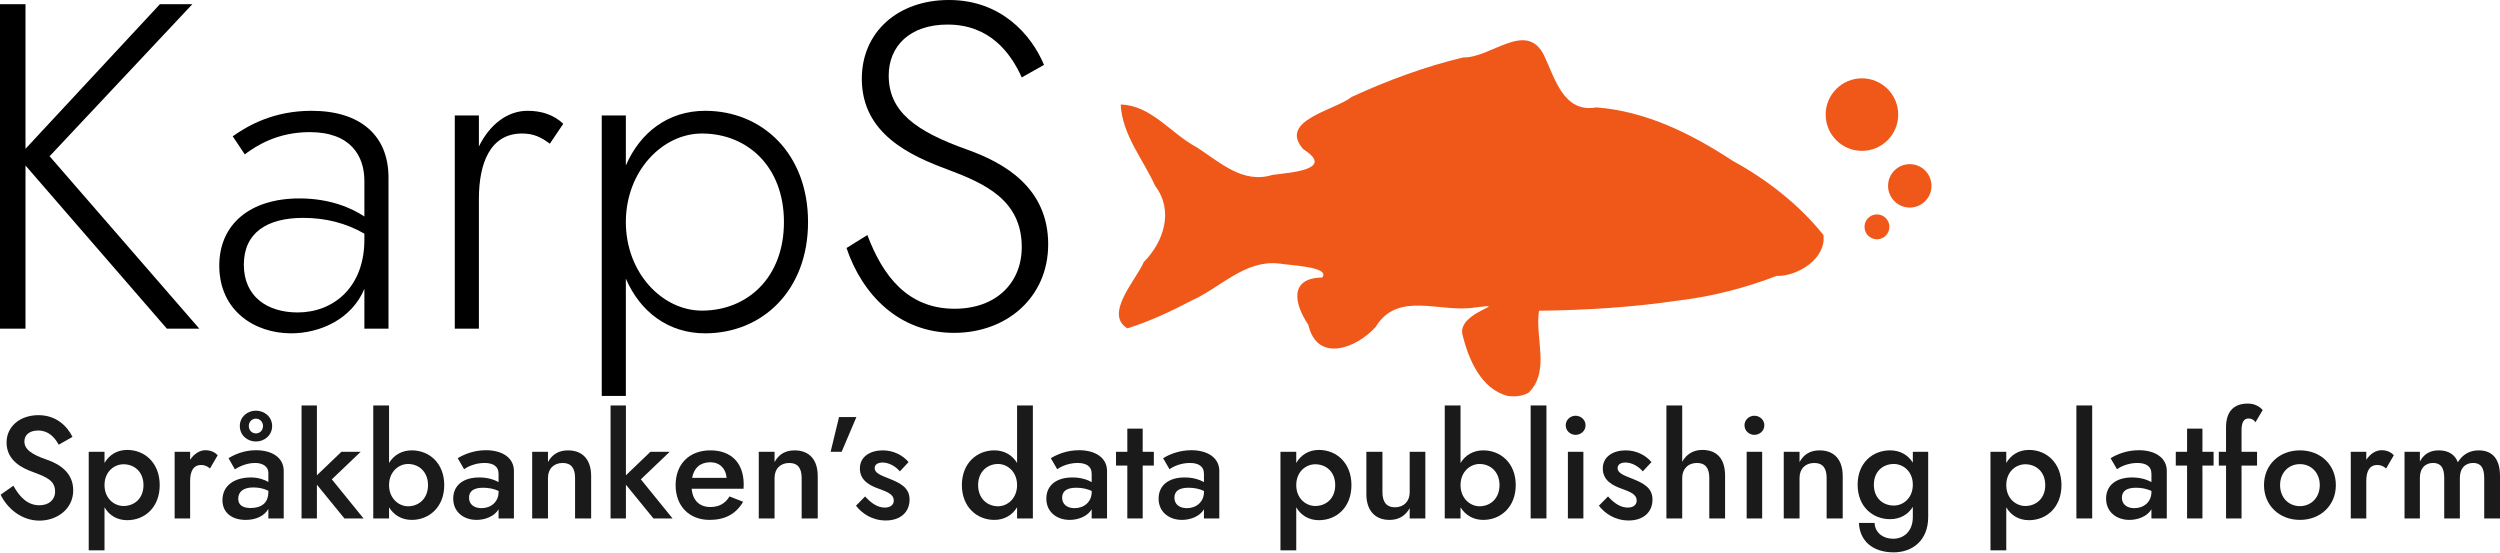
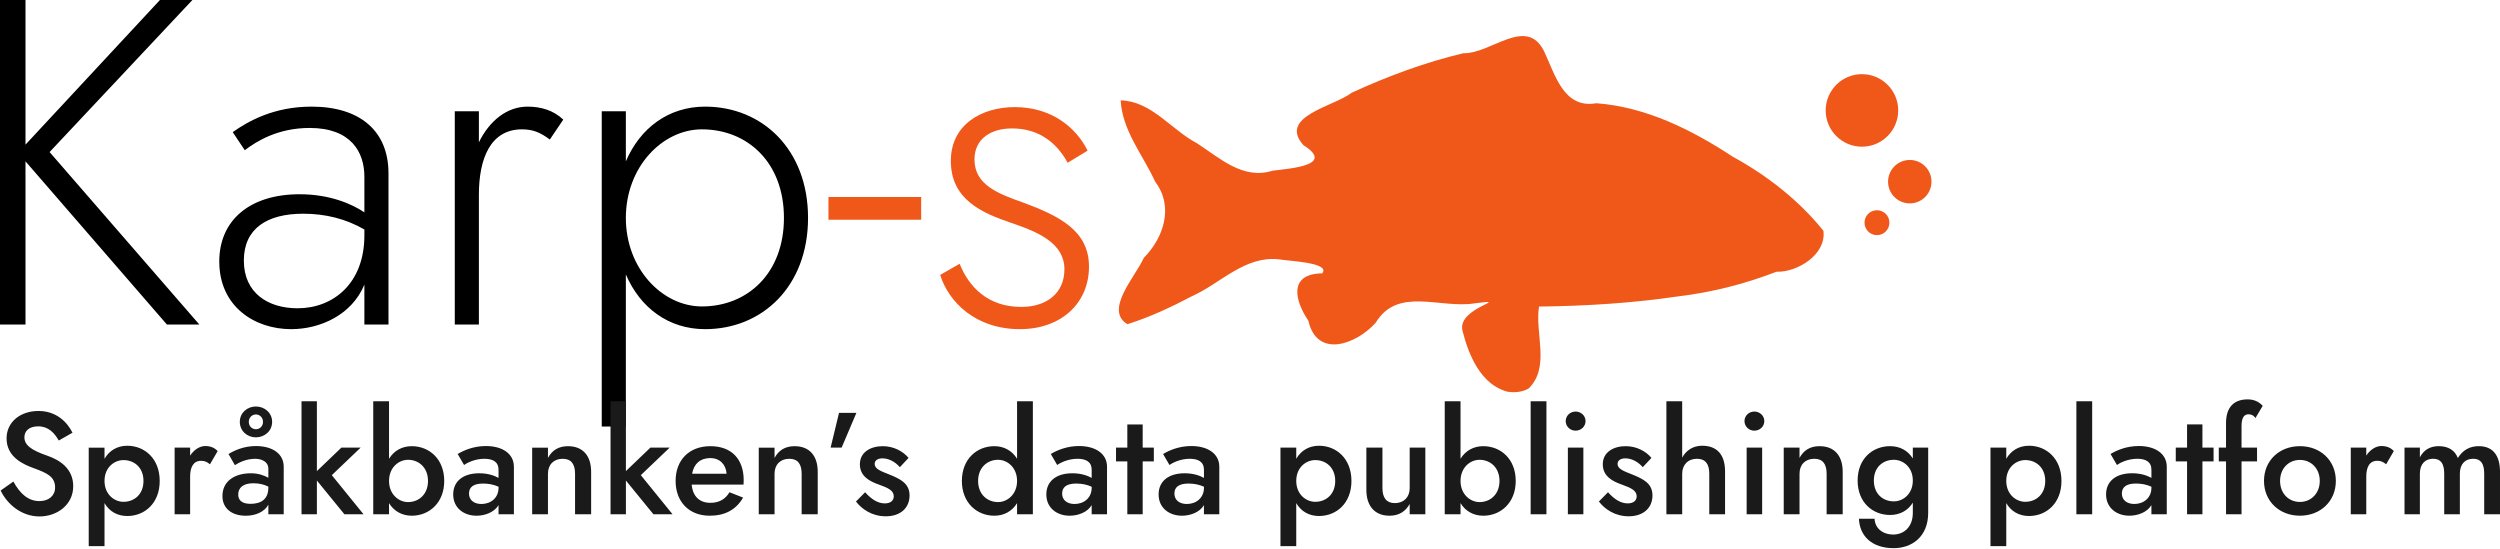
- <svg xmlns="http://www.w3.org/2000/svg" width="76.096mm" height="16.813mm" viewBox="0 0 76.096 16.813" version="1.1" id="svg780">
-   <defs id="defs777">
-     <rect x="165.332" y="165.662" width="170.878" height="72.536" id="rect827-2-12" />
-     <rect x="482.192" y="295.302" width="300.784" height="66.402" id="rect10965-9" />
-   </defs>
-   <g id="layer1" transform="translate(-1.15711,-50.77915)">
-     <g aria-label="KarpS" transform="matrix(0.2645833,0,0,0.2645833,-43.7441,4.739557)" id="text825-0-3" style="font-weight:300;font-size:49.333px;font-family:'Open Sans';-inkscape-font-specification:'Open Sans, Light';white-space:pre;shape-inside:url(#rect827-2-12);display:inline">
-       <path d="m 169.705,174.488 v 37.333 h 2.933 v -18.773 l 16.267,18.773 h 3.733 l -17.227,-19.84 16.427,-17.493 h -3.733 l -15.467,16.64 v -16.64 z" style="font-size:53.333px;font-family:'Jost*';-inkscape-font-specification:'Jost*, Light'" id="path2985" />
-       <path d="m 197.865,191.768 c 1.333,-1.013 3.787,-2.56 7.467,-2.56 4.747,0 6.293,2.773 6.293,5.6 v 4.107 c -1.44,-0.96 -3.947,-2.08 -7.467,-2.08 -5.707,0 -9.227,2.987 -9.227,7.733 0,5.173 4.053,7.787 8.267,7.787 3.36,0 6.987,-1.653 8.427,-5.12 v 4.587 h 2.773 V 194.435 c 0,-4.907 -3.307,-7.68 -8.853,-7.68 -4.32,0 -7.253,1.653 -9.067,2.933 z m -0.107,12.693 c 0,-3.68 2.667,-5.387 6.827,-5.387 2.56,0 4.907,0.587 7.04,1.813 v 0.693 c 0,5.493 -3.573,8.373 -7.68,8.373 -3.413,0 -6.187,-1.76 -6.187,-5.493 z" style="font-size:53.333px;font-family:'Jost*';-inkscape-font-specification:'Jost*, Light'" id="path2987" />
-       <path d="m 224.799,187.288 h -2.773 v 24.533 h 2.773 v -14.933 c 0,-4.16 1.333,-7.52 4.96,-7.52 1.28,0 2.133,0.373 3.2,1.173 l 1.547,-2.293 c -1.12,-1.067 -2.56,-1.493 -4.107,-1.493 -2.347,0 -4.373,1.6 -5.6,4.107 z" style="font-size:53.333px;font-family:'Jost*';-inkscape-font-specification:'Jost*, Light'" id="path2989" />
-       <path d="m 241.705,219.555 v -13.493 c 1.653,3.84 4.907,6.293 9.12,6.293 6.56,0 11.84,-4.907 11.84,-12.8 0,-7.893 -5.28,-12.8 -11.84,-12.8 -4.213,0 -7.467,2.453 -9.12,6.293 v -5.76 h -2.773 v 32.267 z m 18.187,-20 c 0,6.4 -4.213,10.187 -9.44,10.187 -4.533,0 -8.747,-4.32 -8.747,-10.187 0,-5.867 4.213,-10.187 8.747,-10.187 5.227,0 9.44,3.787 9.44,10.187 z" style="font-size:53.333px;font-family:'Jost*';-inkscape-font-specification:'Jost*, Light'" id="path2991" />
-       <path d="m 269.492,201.048 -2.4,1.493 c 1.76,5.227 5.92,9.76 12.373,9.76 6.08,0 10.827,-4.107 10.827,-10.187 0,-6.56 -5.12,-9.387 -9.28,-10.88 -6.027,-2.133 -9.067,-4.427 -9.067,-8.533 0,-3.36 2.4,-5.867 6.773,-5.867 4.853,0 7.253,3.253 8.533,6.08 l 2.56,-1.44 c -1.493,-3.573 -5.013,-7.467 -10.933,-7.467 -5.867,0 -10.027,3.68 -10.027,9.067 0,6.347 5.6,8.853 9.92,10.453 4.267,1.6 8.48,3.52 8.48,8.907 0,4.107 -2.933,7.093 -7.733,7.093 -5.387,0 -8.267,-3.787 -10.027,-8.48 z" style="font-size:53.333px;font-family:'Jost*';-inkscape-font-specification:'Jost*, Light'" id="path2993" />
+ <svg xmlns="http://www.w3.org/2000/svg" width="76.096mm" height="16.686mm" viewBox="0 0 76.096 16.686" version="1.1" id="svg780">
+   <defs id="defs777" />
+   <g id="layer1" transform="translate(-1.15711,-50.90616)">
+     <g id="text825-0-3" style="font-weight:300;font-size:49.333px;font-family:'Open Sans';-inkscape-font-specification:'Open Sans, Light';white-space:pre;fill:#f0581a" transform="matrix(0.2645833,0,0,0.2645833,-43.7441,4.739557)" aria-label="Karp-s">
+       <path style="-inkscape-font-specification:'Jost*, Light';fill:#000000" d="m 169.705,174.488 v 37.333 h 2.933 v -18.773 l 16.267,18.773 h 3.733 l -17.227,-19.84 16.427,-17.493 h -3.733 l -15.467,16.64 v -16.64 z m 28.16,17.28 c 1.333,-1.013 3.787,-2.56 7.467,-2.56 4.747,0 6.293,2.773 6.293,5.6 v 4.107 c -1.44,-0.96 -3.947,-2.08 -7.467,-2.08 -5.707,0 -9.227,2.987 -9.227,7.733 0,5.173 4.053,7.787 8.267,7.787 3.36,0 6.987,-1.653 8.427,-5.12 v 4.587 h 2.773 V 194.435 c 0,-4.907 -3.307,-7.68 -8.853,-7.68 -4.32,0 -7.253,1.653 -9.067,2.933 z m -0.107,12.693 c 0,-3.68 2.667,-5.387 6.827,-5.387 2.56,0 4.907,0.587 7.04,1.813 v 0.693 c 0,5.493 -3.573,8.373 -7.68,8.373 -3.413,0 -6.187,-1.76 -6.187,-5.493 z m 27.04,-17.173 h -2.773 v 24.533 h 2.773 v -14.933 c 0,-4.16 1.333,-7.52 4.96,-7.52 1.28,0 2.133,0.373 3.2,1.173 l 1.547,-2.293 c -1.12,-1.067 -2.56,-1.493 -4.107,-1.493 -2.347,0 -4.373,1.6 -5.6,4.107 z m 16.907,36.267 v -17.493 c 1.653,3.84 4.907,6.293 9.12,6.293 6.56,0 11.84,-4.907 11.84,-12.8 0,-7.893 -5.28,-12.8 -11.84,-12.8 -4.213,0 -7.467,2.453 -9.12,6.293 v -5.76 h -2.773 v 36.267 z m 18.187,-24 c 0,6.4 -4.213,10.187 -9.44,10.187 -4.533,0 -8.747,-4.32 -8.747,-10.187 0,-5.867 4.213,-10.187 8.747,-10.187 5.227,0 9.44,3.787 9.44,10.187 z" id="path4" />
+       <path style="-inkscape-font-specification:'Jost*, Light'" d="m 265.012,199.768 h 10.667 v -2.613 h -10.667 z m 15.093,5.067 -2.24,1.28 c 0.96,3.093 4.053,6.24 9.173,6.24 4.693,0 7.947,-2.933 7.947,-7.2 0,-4.16 -3.467,-5.813 -7.413,-7.307 -3.04,-1.067 -5.76,-2.08 -5.76,-5.013 0,-2.4 1.92,-3.573 4.32,-3.573 3.253,0 5.227,1.813 6.4,3.947 l 2.293,-1.387 c -1.333,-2.72 -4.213,-5.013 -8.373,-5.013 -3.84,0 -7.36,2.027 -7.36,6.187 0,4.427 3.52,5.973 6.987,7.147 3.147,1.067 6.08,2.347 6.08,5.333 0,2.72 -2.027,4.32 -4.96,4.32 -3.84,0 -6.027,-2.293 -7.093,-4.96 z" id="path5" />
    </g>
-     <g aria-label="Språkbanken’s data publishing platform" transform="matrix(0.2645833,0,0,0.2645833,-126.5619,-23.4485)" id="text10963-1" style="font-weight:300;font-size:49.333px;font-family:'Open Sans';-inkscape-font-specification:'Open Sans, Light';white-space:pre;shape-inside:url(#rect10965-9);display:inline;fill:#f0581a">
-       <path d="m 484.258,336.423 -1.467,1.033 c 0.767,1.6 2.417,2.983 4.467,2.983 1.983,0 3.883,-1.3 3.883,-3.483 0,-2.033 -1.567,-3.017 -2.967,-3.5 -1.883,-0.65 -2.65,-1.233 -2.65,-2.133 0,-0.667 0.5,-1.25 1.583,-1.25 1.183,0 1.883,0.767 2.367,1.633 l 1.583,-0.9 c -0.6,-1.217 -1.85,-2.5 -3.917,-2.5 -2.1,0 -3.667,1.283 -3.667,3.15 0,2.167 1.95,3 3.1,3.417 1.483,0.55 2.483,0.95 2.483,2.233 0,0.933 -0.717,1.567 -1.8,1.567 -1.317,0 -2.25,-0.883 -3,-2.25 z" style="font-weight:500;font-size:16.667px;font-family:'Jost*';-inkscape-font-specification:'Jost*, Medium';fill:#1a1a1a" id="path2996" />
-       <path d="m 494.741,343.856 v -4.95 c 0.55,0.95 1.467,1.483 2.617,1.483 2,0 3.733,-1.467 3.733,-4.033 0,-2.567 -1.733,-4.05 -3.733,-4.05 -1.15,0 -2.067,0.55 -2.617,1.5 v -1.283 h -1.817 v 11.333 z m 4.483,-7.5 c 0,1.533 -1.05,2.4 -2.3,2.4 -1.05,0 -2.183,-0.85 -2.183,-2.4 0,-1.567 1.133,-2.4 2.183,-2.4 1.25,0 2.3,0.867 2.3,2.4 z" style="font-weight:500;font-size:16.667px;font-family:'Jost*';-inkscape-font-specification:'Jost*, Medium';fill:#1a1a1a" id="path2998" />
-       <path d="m 506.875,334.44 0.883,-1.517 c -0.35,-0.4 -0.867,-0.583 -1.417,-0.583 -0.65,0 -1.3,0.417 -1.75,1.1 v -0.917 h -1.783 v 7.667 h 1.783 v -4.317 c 0,-1.1 0.367,-1.833 1.267,-1.833 0.433,0 0.683,0.133 1.017,0.4 z" style="font-weight:500;font-size:16.667px;font-family:'Jost*';-inkscape-font-specification:'Jost*, Medium';fill:#1a1a1a" id="path3000" />
-       <path d="m 510.308,329.556 c 0,1.067 0.867,1.783 1.85,1.783 0.983,0 1.867,-0.717 1.867,-1.783 0,-1.05 -0.883,-1.767 -1.867,-1.767 -0.983,0 -1.85,0.717 -1.85,1.767 z m 1.033,0 c 0,-0.517 0.4,-0.85 0.817,-0.85 0.417,0 0.817,0.333 0.817,0.85 0,0.533 -0.4,0.85 -0.817,0.85 -0.417,0 -0.817,-0.317 -0.817,-0.85 z m -1.6,4.983 c 0.367,-0.233 1.233,-0.733 2.333,-0.733 0.833,0 1.517,0.4 1.517,1.117 v 1.067 c -0.467,-0.267 -1.15,-0.517 -2,-0.517 -1.9,0 -3.283,0.917 -3.283,2.617 0,1.417 1.067,2.267 2.683,2.267 1.15,0 2.15,-0.45 2.6,-1.267 v 1.1 h 1.767 v -5.467 c 0,-1.517 -1.317,-2.383 -3.2,-2.383 -1.383,0 -2.467,0.5 -3.15,0.917 z m 0.383,3.383 c 0,-0.8 0.583,-1.3 1.733,-1.3 0.683,0 1.217,0.133 1.733,0.383 v 0.133 c 0,1.35 -0.883,1.85 -2.05,1.85 -0.9,0 -1.417,-0.35 -1.417,-1.067 z" style="font-weight:500;font-size:16.667px;font-family:'Jost*';-inkscape-font-specification:'Jost*, Medium';fill:#1a1a1a" id="path3002" />
-       <path d="m 521.992,332.523 -2.817,2.7 v -8.033 h -1.767 v 13 h 1.767 v -3.883 l 3.167,3.883 h 2.2 l -3.65,-4.5 3.317,-3.167 z" style="font-weight:500;font-size:16.667px;font-family:'Jost*';-inkscape-font-specification:'Jost*, Medium';fill:#1a1a1a" id="path3004" />
-       <path d="m 533.825,336.356 c 0,-2.533 -1.733,-4 -3.733,-4 -1.117,0 -2.05,0.517 -2.617,1.45 v -6.617 h -1.817 v 13 h 1.817 v -1.283 c 0.567,0.933 1.5,1.45 2.617,1.45 2,0 3.733,-1.483 3.733,-4 z m -1.867,0 c 0,1.533 -1.05,2.433 -2.3,2.433 -1.05,0 -2.183,-0.883 -2.183,-2.433 0,-1.567 1.133,-2.433 2.183,-2.433 1.25,0 2.3,0.9 2.3,2.433 z" style="font-weight:500;font-size:16.667px;font-family:'Jost*';-inkscape-font-specification:'Jost*, Medium';fill:#1a1a1a" id="path3006" />
-       <path d="m 536.108,334.523 c 0.333,-0.25 1.25,-0.717 2.333,-0.717 0.95,0 1.633,0.333 1.633,1.267 v 0.933 c -0.483,-0.267 -1.217,-0.533 -2.217,-0.533 -1.9,0 -3,0.95 -3,2.433 0,1.567 1.233,2.45 2.683,2.45 0.983,0 2.05,-0.4 2.533,-1.217 v 1.05 h 1.767 v -5.467 c 0,-1.517 -1.35,-2.383 -3.217,-2.383 -1.433,0 -2.55,0.5 -3.25,0.917 z m 0.567,3.283 c 0,-0.717 0.483,-1.15 1.617,-1.15 0.65,0 1.233,0.117 1.783,0.367 v 0.117 c 0,1.167 -0.9,1.867 -1.967,1.867 -0.833,0 -1.433,-0.433 -1.433,-1.2 z" style="font-weight:500;font-size:16.667px;font-family:'Jost*';-inkscape-font-specification:'Jost*, Medium';fill:#1a1a1a" id="path3008" />
-       <path d="m 548.875,335.523 v 4.667 h 1.85 v -4.883 c 0,-1.833 -0.933,-2.95 -2.667,-2.95 -1.05,0 -1.817,0.45 -2.3,1.35 v -1.183 h -1.817 v 7.667 h 1.817 v -4.667 c 0,-1.05 0.667,-1.717 1.7,-1.717 0.967,0 1.417,0.6 1.417,1.717 z" style="font-weight:500;font-size:16.667px;font-family:'Jost*';-inkscape-font-specification:'Jost*, Medium';fill:#1a1a1a" id="path3010" />
-       <path d="m 557.542,332.523 -2.817,2.7 v -8.033 h -1.767 v 13 h 1.767 v -3.883 l 3.167,3.883 h 2.2 l -3.65,-4.5 3.317,-3.167 z" style="font-weight:500;font-size:16.667px;font-family:'Jost*';-inkscape-font-specification:'Jost*, Medium';fill:#1a1a1a" id="path3012" />
-       <path d="m 564.358,340.356 c 1.767,0 3.033,-0.683 3.85,-2.083 l -1.567,-0.617 c -0.483,0.817 -1.217,1.217 -2.2,1.217 -1.25,0 -2.033,-0.75 -2.15,-2.1 h 5.967 c 0,-0.083 0.017,-0.3 0.017,-0.5 0,-2.45 -1.417,-3.917 -3.833,-3.917 -2.433,0 -4,1.583 -4,4 0,2.4 1.55,4 3.917,4 z m 0.067,-6.633 c 1.083,0 1.8,0.717 1.883,1.8 h -3.967 c 0.217,-1.167 0.933,-1.783 2.083,-1.8 z" style="font-weight:500;font-size:16.667px;font-family:'Jost*';-inkscape-font-specification:'Jost*, Medium';fill:#1a1a1a" id="path3014" />
-       <path d="m 574.942,335.523 v 4.667 h 1.85 v -4.883 c 0,-1.833 -0.933,-2.95 -2.667,-2.95 -1.05,0 -1.817,0.45 -2.3,1.35 v -1.183 h -1.817 v 7.667 h 1.817 v -4.667 c 0,-1.05 0.667,-1.717 1.7,-1.717 0.967,0 1.417,0.6 1.417,1.717 z" style="font-weight:500;font-size:16.667px;font-family:'Jost*';-inkscape-font-specification:'Jost*, Medium';fill:#1a1a1a" id="path3016" />
-       <path d="m 579.242,328.523 -0.967,4 h 1.267 l 1.7,-4 z" style="font-weight:500;font-size:16.667px;font-family:'Jost*';-inkscape-font-specification:'Jost*, Medium';fill:#1a1a1a" id="path3018" />
-       <path d="m 582.242,337.656 -1.05,1.067 c 0.667,0.867 1.833,1.7 3.433,1.7 1.667,0 2.733,-0.95 2.733,-2.4 0,-1.383 -1.067,-1.9 -2.35,-2.417 -0.933,-0.367 -1.667,-0.633 -1.667,-1.2 0,-0.433 0.383,-0.65 0.9,-0.65 0.75,0 1.5,0.433 2,1.017 l 1,-1.067 c -0.633,-0.767 -1.717,-1.35 -2.967,-1.35 -1.417,0 -2.633,0.7 -2.633,2.083 0,1.383 1.133,1.967 2.183,2.333 1.017,0.367 1.717,0.667 1.717,1.35 0,0.5 -0.383,0.817 -1.033,0.817 -0.783,0 -1.517,-0.45 -2.267,-1.283 z" style="font-weight:500;font-size:16.667px;font-family:'Jost*';-inkscape-font-specification:'Jost*, Medium';fill:#1a1a1a" id="path3020" />
-       <path d="m 593.375,336.356 c 0,2.517 1.733,4 3.733,4 1.117,0 2.05,-0.517 2.617,-1.45 v 1.283 h 1.817 v -13 h -1.817 v 6.617 c -0.567,-0.933 -1.5,-1.45 -2.617,-1.45 -2,0 -3.733,1.467 -3.733,4 z m 1.867,0 c 0,-1.533 1.05,-2.433 2.3,-2.433 1.05,0 2.183,0.867 2.183,2.433 0,1.55 -1.133,2.433 -2.183,2.433 -1.25,0 -2.3,-0.9 -2.3,-2.433 z" style="font-weight:500;font-size:16.667px;font-family:'Jost*';-inkscape-font-specification:'Jost*, Medium';fill:#1a1a1a" id="path3022" />
-       <path d="m 604.342,334.523 c 0.333,-0.25 1.25,-0.717 2.333,-0.717 0.95,0 1.633,0.333 1.633,1.267 v 0.933 c -0.483,-0.267 -1.217,-0.533 -2.217,-0.533 -1.9,0 -3,0.95 -3,2.433 0,1.567 1.233,2.45 2.683,2.45 0.983,0 2.05,-0.4 2.533,-1.217 v 1.05 h 1.767 v -5.467 c 0,-1.517 -1.35,-2.383 -3.217,-2.383 -1.433,0 -2.55,0.5 -3.25,0.917 z m 0.567,3.283 c 0,-0.717 0.483,-1.15 1.617,-1.15 0.65,0 1.233,0.117 1.783,0.367 v 0.117 c 0,1.167 -0.9,1.867 -1.967,1.867 -0.833,0 -1.433,-0.433 -1.433,-1.2 z" style="font-weight:500;font-size:16.667px;font-family:'Jost*';-inkscape-font-specification:'Jost*, Medium';fill:#1a1a1a" id="path3024" />
-       <path d="m 611.108,332.523 v 1.583 h 1.3 v 6.083 h 1.767 v -6.083 h 1.283 v -1.583 h -1.283 v -2.667 h -1.767 v 2.667 z" style="font-weight:500;font-size:16.667px;font-family:'Jost*';-inkscape-font-specification:'Jost*, Medium';fill:#1a1a1a" id="path3026" />
-       <path d="m 617.258,334.523 c 0.333,-0.25 1.25,-0.717 2.333,-0.717 0.95,0 1.633,0.333 1.633,1.267 v 0.933 c -0.483,-0.267 -1.217,-0.533 -2.217,-0.533 -1.9,0 -3,0.95 -3,2.433 0,1.567 1.233,2.45 2.683,2.45 0.983,0 2.05,-0.4 2.533,-1.217 v 1.05 h 1.767 v -5.467 c 0,-1.517 -1.35,-2.383 -3.217,-2.383 -1.433,0 -2.55,0.5 -3.25,0.917 z m 0.567,3.283 c 0,-0.717 0.483,-1.15 1.617,-1.15 0.65,0 1.233,0.117 1.783,0.367 v 0.117 c 0,1.167 -0.9,1.867 -1.967,1.867 -0.833,0 -1.433,-0.433 -1.433,-1.2 z" style="font-weight:500;font-size:16.667px;font-family:'Jost*';-inkscape-font-specification:'Jost*, Medium';fill:#1a1a1a" id="path3028" />
-       <path d="m 631.842,343.856 v -4.95 c 0.55,0.95 1.467,1.483 2.617,1.483 2,0 3.733,-1.467 3.733,-4.033 0,-2.567 -1.733,-4.05 -3.733,-4.05 -1.15,0 -2.067,0.55 -2.617,1.5 v -1.283 h -1.817 v 11.333 z m 4.483,-7.5 c 0,1.533 -1.05,2.4 -2.3,2.4 -1.05,0 -2.183,-0.85 -2.183,-2.4 0,-1.567 1.133,-2.4 2.183,-2.4 1.25,0 2.3,0.867 2.3,2.4 z" style="font-weight:500;font-size:16.667px;font-family:'Jost*';-inkscape-font-specification:'Jost*, Medium';fill:#1a1a1a" id="path3030" />
-       <path d="m 641.758,337.19 v -4.667 h -1.85 v 4.867 c 0,1.833 0.95,2.967 2.667,2.967 1.067,0 1.817,-0.467 2.317,-1.35 v 1.183 h 1.8 v -7.667 h -1.8 v 4.667 c 0,1.033 -0.683,1.717 -1.7,1.717 -0.967,0 -1.433,-0.617 -1.433,-1.717 z" style="font-weight:500;font-size:16.667px;font-family:'Jost*';-inkscape-font-specification:'Jost*, Medium';fill:#1a1a1a" id="path3032" />
-       <path d="m 657.092,336.356 c 0,-2.533 -1.733,-4 -3.733,-4 -1.117,0 -2.05,0.517 -2.617,1.45 v -6.617 h -1.817 v 13 h 1.817 v -1.283 c 0.567,0.933 1.5,1.45 2.617,1.45 2,0 3.733,-1.483 3.733,-4 z m -1.867,0 c 0,1.533 -1.05,2.433 -2.3,2.433 -1.05,0 -2.183,-0.883 -2.183,-2.433 0,-1.567 1.133,-2.433 2.183,-2.433 1.25,0 2.3,0.9 2.3,2.433 z" style="font-weight:500;font-size:16.667px;font-family:'Jost*';-inkscape-font-specification:'Jost*, Medium';fill:#1a1a1a" id="path3034" />
-       <path d="m 658.808,327.19 v 13 h 1.817 v -13 z" style="font-weight:500;font-size:16.667px;font-family:'Jost*';-inkscape-font-specification:'Jost*, Medium';fill:#1a1a1a" id="path3036" />
-       <path d="m 662.842,329.473 c 0,0.617 0.517,1.1 1.133,1.1 0.633,0 1.15,-0.483 1.15,-1.1 0,-0.617 -0.517,-1.1 -1.15,-1.1 -0.617,0 -1.133,0.483 -1.133,1.1 z m 0.25,3.05 v 7.667 h 1.783 v -7.667 z" style="font-weight:500;font-size:16.667px;font-family:'Jost*';-inkscape-font-specification:'Jost*, Medium';fill:#1a1a1a" id="path3038" />
-       <path d="m 667.709,337.656 -1.05,1.067 c 0.667,0.867 1.833,1.7 3.433,1.7 1.667,0 2.733,-0.95 2.733,-2.4 0,-1.383 -1.067,-1.9 -2.35,-2.417 -0.933,-0.367 -1.667,-0.633 -1.667,-1.2 0,-0.433 0.383,-0.65 0.9,-0.65 0.75,0 1.5,0.433 2,1.017 l 1,-1.067 c -0.633,-0.767 -1.717,-1.35 -2.967,-1.35 -1.417,0 -2.633,0.7 -2.633,2.083 0,1.383 1.133,1.967 2.183,2.333 1.017,0.367 1.717,0.667 1.717,1.35 0,0.5 -0.383,0.817 -1.033,0.817 -0.783,0 -1.517,-0.45 -2.267,-1.283 z" style="font-weight:500;font-size:16.667px;font-family:'Jost*';-inkscape-font-specification:'Jost*, Medium';fill:#1a1a1a" id="path3040" />
-       <path d="m 679.359,335.523 v 4.667 h 1.817 v -4.917 c 0,-1.95 -0.933,-2.967 -2.633,-2.967 -1.05,0 -1.85,0.533 -2.3,1.367 v -6.483 h -1.817 v 13 h 1.817 v -4.667 c 0,-1.017 0.667,-1.717 1.7,-1.717 0.967,0 1.417,0.6 1.417,1.717 z" style="font-weight:500;font-size:16.667px;font-family:'Jost*';-inkscape-font-specification:'Jost*, Medium';fill:#1a1a1a" id="path3042" />
-       <path d="m 683.409,329.473 c 0,0.617 0.517,1.1 1.133,1.1 0.633,0 1.15,-0.483 1.15,-1.1 0,-0.617 -0.517,-1.1 -1.15,-1.1 -0.617,0 -1.133,0.483 -1.133,1.1 z m 0.25,3.05 v 7.667 h 1.783 v -7.667 z" style="font-weight:500;font-size:16.667px;font-family:'Jost*';-inkscape-font-specification:'Jost*, Medium';fill:#1a1a1a" id="path3044" />
-       <path d="m 692.859,335.523 v 4.667 h 1.85 v -4.883 c 0,-1.833 -0.933,-2.95 -2.667,-2.95 -1.05,0 -1.817,0.45 -2.3,1.35 v -1.183 h -1.817 v 7.667 h 1.817 v -4.667 c 0,-1.05 0.667,-1.717 1.7,-1.717 0.967,0 1.417,0.6 1.417,1.717 z" style="font-weight:500;font-size:16.667px;font-family:'Jost*';-inkscape-font-specification:'Jost*, Medium';fill:#1a1a1a" id="path3046" />
-       <path d="m 696.575,340.706 c 0.083,2 1.5,3.383 4,3.383 2.083,0 3.967,-1.3 3.967,-4.067 v -7.5 h -1.767 v 1.25 c -0.567,-0.917 -1.5,-1.417 -2.617,-1.417 -2,0 -3.733,1.433 -3.733,3.95 0,2.533 1.733,3.967 3.733,3.967 1.117,0 2.05,-0.5 2.617,-1.417 v 1.167 c 0,1.717 -1.117,2.5 -2.233,2.5 -1.3,0 -2.133,-0.783 -2.167,-1.817 z m 1.717,-4.4 c 0,-1.533 1.05,-2.383 2.3,-2.383 1.05,0 2.183,0.833 2.183,2.383 0,1.567 -1.133,2.4 -2.183,2.4 -1.25,0 -2.3,-0.85 -2.3,-2.4 z" style="font-weight:500;font-size:16.667px;font-family:'Jost*';-inkscape-font-specification:'Jost*, Medium';fill:#1a1a1a" id="path3048" />
-       <path d="m 713.525,343.856 v -4.95 c 0.55,0.95 1.467,1.483 2.617,1.483 2,0 3.733,-1.467 3.733,-4.033 0,-2.567 -1.733,-4.05 -3.733,-4.05 -1.15,0 -2.067,0.55 -2.617,1.5 v -1.283 h -1.817 v 11.333 z m 4.483,-7.5 c 0,1.533 -1.05,2.4 -2.3,2.4 -1.05,0 -2.183,-0.85 -2.183,-2.4 0,-1.567 1.133,-2.4 2.183,-2.4 1.25,0 2.3,0.867 2.3,2.4 z" style="font-weight:500;font-size:16.667px;font-family:'Jost*';-inkscape-font-specification:'Jost*, Medium';fill:#1a1a1a" id="path3050" />
-       <path d="m 721.592,327.19 v 13 h 1.817 v -13 z" style="font-weight:500;font-size:16.667px;font-family:'Jost*';-inkscape-font-specification:'Jost*, Medium';fill:#1a1a1a" id="path3052" />
-       <path d="m 726.259,334.523 c 0.333,-0.25 1.25,-0.717 2.333,-0.717 0.95,0 1.633,0.333 1.633,1.267 v 0.933 c -0.483,-0.267 -1.217,-0.533 -2.217,-0.533 -1.9,0 -3,0.95 -3,2.433 0,1.567 1.233,2.45 2.683,2.45 0.983,0 2.05,-0.4 2.533,-1.217 v 1.05 h 1.767 v -5.467 c 0,-1.517 -1.35,-2.383 -3.217,-2.383 -1.433,0 -2.55,0.5 -3.25,0.917 z m 0.567,3.283 c 0,-0.717 0.483,-1.15 1.617,-1.15 0.65,0 1.233,0.117 1.783,0.367 v 0.117 c 0,1.167 -0.9,1.867 -1.967,1.867 -0.833,0 -1.433,-0.433 -1.433,-1.2 z" style="font-weight:500;font-size:16.667px;font-family:'Jost*';-inkscape-font-specification:'Jost*, Medium';fill:#1a1a1a" id="path3054" />
-       <path d="m 733.025,332.523 v 1.583 h 1.3 v 6.083 h 1.767 v -6.083 h 1.283 v -1.583 h -1.283 v -2.667 h -1.767 v 2.667 z" style="font-weight:500;font-size:16.667px;font-family:'Jost*';-inkscape-font-specification:'Jost*, Medium';fill:#1a1a1a" id="path3056" />
-       <path d="m 737.975,332.523 v 1.583 h 0.833 v 6.083 h 1.783 v -6.083 h 1.783 v -1.583 h -1.783 v -2.483 c 0,-0.967 0.3,-1.35 0.8,-1.35 0.267,0 0.567,0.083 0.8,0.433 l 0.833,-1.4 c -0.283,-0.333 -0.833,-0.75 -1.717,-0.75 -1.617,0 -2.5,0.933 -2.5,2.717 v 2.833 z" style="font-weight:500;font-size:16.667px;font-family:'Jost*';-inkscape-font-specification:'Jost*, Medium';fill:#1a1a1a" id="path3058" />
-       <path d="m 743.175,336.356 c 0,2.35 1.783,4 4.133,4 2.35,0 4.133,-1.65 4.133,-4 0,-2.367 -1.783,-4 -4.133,-4 -2.35,0 -4.133,1.633 -4.133,4 z m 1.85,0 c 0,-1.433 0.983,-2.417 2.283,-2.417 1.283,0 2.283,0.983 2.283,2.417 0,1.433 -1,2.417 -2.283,2.417 -1.3,0 -2.283,-0.983 -2.283,-2.417 z" style="font-weight:500;font-size:16.667px;font-family:'Jost*';-inkscape-font-specification:'Jost*, Medium';fill:#1a1a1a" id="path3060" />
-       <path d="m 757.225,334.44 0.883,-1.517 c -0.35,-0.4 -0.867,-0.583 -1.417,-0.583 -0.65,0 -1.3,0.417 -1.75,1.1 v -0.917 h -1.783 v 7.667 h 1.783 v -4.317 c 0,-1.1 0.367,-1.833 1.267,-1.833 0.433,0 0.683,0.133 1.017,0.4 z" style="font-weight:500;font-size:16.667px;font-family:'Jost*';-inkscape-font-specification:'Jost*, Medium';fill:#1a1a1a" id="path3062" />
-       <path d="m 770.325,335.306 c 0,-1.867 -0.8,-2.95 -2.45,-2.95 -1.033,0 -1.85,0.467 -2.4,1.367 -0.333,-0.883 -1.083,-1.367 -2.2,-1.367 -1,0 -1.717,0.433 -2.167,1.283 v -1.117 h -1.767 v 7.667 h 1.767 v -4.667 c 0,-1.1 0.6,-1.717 1.517,-1.717 0.883,0 1.283,0.55 1.283,1.717 v 4.667 h 1.8 v -4.667 c 0,-1.1 0.6,-1.717 1.533,-1.717 0.867,0 1.267,0.55 1.267,1.717 v 4.667 h 1.817 z" style="font-weight:500;font-size:16.667px;font-family:'Jost*';-inkscape-font-specification:'Jost*, Medium';fill:#1a1a1a" id="path3064" />
-     </g>
+     <path style="-inkscape-font-specification:'Jost*, Medium';fill:#1a1a1a" d="m 484.258,336.423 -1.467,1.033 c 0.767,1.6 2.417,2.983 4.467,2.983 1.983,0 3.883,-1.3 3.883,-3.483 0,-2.033 -1.567,-3.017 -2.967,-3.5 -1.883,-0.65 -2.65,-1.233 -2.65,-2.133 0,-0.667 0.5,-1.25 1.583,-1.25 1.183,0 1.883,0.767 2.367,1.633 l 1.583,-0.9 c -0.6,-1.217 -1.85,-2.5 -3.917,-2.5 -2.1,0 -3.667,1.283 -3.667,3.15 0,2.167 1.95,3 3.1,3.417 1.483,0.55 2.483,0.95 2.483,2.233 0,0.933 -0.717,1.567 -1.8,1.567 -1.317,0 -2.25,-0.883 -3,-2.25 z m 10.483,7.433 v -4.95 c 0.55,0.95 1.467,1.483 2.617,1.483 2,0 3.733,-1.467 3.733,-4.033 0,-2.567 -1.733,-4.05 -3.733,-4.05 -1.15,0 -2.067,0.55 -2.617,1.5 v -1.283 h -1.817 v 11.333 z m 4.483,-7.5 c 0,1.533 -1.05,2.4 -2.3,2.4 -1.05,0 -2.183,-0.85 -2.183,-2.4 0,-1.567 1.133,-2.4 2.183,-2.4 1.25,0 2.3,0.867 2.3,2.4 z m 7.65,-1.917 0.883,-1.517 c -0.35,-0.4 -0.867,-0.583 -1.417,-0.583 -0.65,0 -1.3,0.417 -1.75,1.1 v -0.917 h -1.783 v 7.667 h 1.783 v -4.317 c 0,-1.1 0.367,-1.833 1.267,-1.833 0.433,0 0.683,0.133 1.017,0.4 z m 3.433,-4.883 c 0,1.067 0.867,1.783 1.85,1.783 0.983,0 1.867,-0.717 1.867,-1.783 0,-1.05 -0.883,-1.767 -1.867,-1.767 -0.983,0 -1.85,0.717 -1.85,1.767 z m 1.033,0 c 0,-0.517 0.4,-0.85 0.817,-0.85 0.417,0 0.817,0.333 0.817,0.85 0,0.533 -0.4,0.85 -0.817,0.85 -0.417,0 -0.817,-0.317 -0.817,-0.85 z m -1.6,4.983 c 0.367,-0.233 1.233,-0.733 2.333,-0.733 0.833,0 1.517,0.4 1.517,1.117 v 1.067 c -0.467,-0.267 -1.15,-0.517 -2,-0.517 -1.9,0 -3.283,0.917 -3.283,2.617 0,1.417 1.067,2.267 2.683,2.267 1.15,0 2.15,-0.45 2.6,-1.267 v 1.1 h 1.767 v -5.467 c 0,-1.517 -1.317,-2.383 -3.2,-2.383 -1.383,0 -2.467,0.5 -3.15,0.917 z m 0.383,3.383 c 0,-0.8 0.583,-1.3 1.733,-1.3 0.683,0 1.217,0.133 1.733,0.383 v 0.133 c 0,1.35 -0.883,1.85 -2.05,1.85 -0.9,0 -1.417,-0.35 -1.417,-1.067 z m 11.867,-5.4 -2.817,2.7 v -8.033 h -1.767 v 13 h 1.767 v -3.883 l 3.167,3.883 h 2.2 l -3.65,-4.5 3.317,-3.167 z m 11.833,3.833 c 0,-2.533 -1.733,-4 -3.733,-4 -1.117,0 -2.05,0.517 -2.617,1.45 v -6.617 h -1.817 v 13 h 1.817 v -1.283 c 0.567,0.933 1.5,1.45 2.617,1.45 2,0 3.733,-1.483 3.733,-4 z m -1.867,0 c 0,1.533 -1.05,2.433 -2.3,2.433 -1.05,0 -2.183,-0.883 -2.183,-2.433 0,-1.567 1.133,-2.433 2.183,-2.433 1.25,0 2.3,0.9 2.3,2.433 z m 4.15,-1.833 c 0.333,-0.25 1.25,-0.717 2.333,-0.717 0.95,0 1.633,0.333 1.633,1.267 v 0.933 c -0.483,-0.267 -1.217,-0.533 -2.217,-0.533 -1.9,0 -3,0.95 -3,2.433 0,1.567 1.233,2.45 2.683,2.45 0.983,0 2.05,-0.4 2.533,-1.217 v 1.05 h 1.767 v -5.467 c 0,-1.517 -1.35,-2.383 -3.217,-2.383 -1.433,0 -2.55,0.5 -3.25,0.917 z m 0.567,3.283 c 0,-0.717 0.483,-1.15 1.617,-1.15 0.65,0 1.233,0.117 1.783,0.367 v 0.117 c 0,1.167 -0.9,1.867 -1.967,1.867 -0.833,0 -1.433,-0.433 -1.433,-1.2 z m 12.2,-2.283 v 4.667 h 1.85 v -4.883 c 0,-1.833 -0.933,-2.95 -2.667,-2.95 -1.05,0 -1.817,0.45 -2.3,1.35 v -1.183 h -1.817 v 7.667 h 1.817 v -4.667 c 0,-1.05 0.667,-1.717 1.7,-1.717 0.967,0 1.417,0.6 1.417,1.717 z m 8.667,-3 -2.817,2.7 v -8.033 h -1.767 v 13 h 1.767 v -3.883 l 3.167,3.883 h 2.2 l -3.65,-4.5 3.317,-3.167 z m 6.817,7.833 c 1.767,0 3.033,-0.683 3.85,-2.083 l -1.567,-0.617 c -0.483,0.817 -1.217,1.217 -2.2,1.217 -1.25,0 -2.033,-0.75 -2.15,-2.1 h 5.967 c 0,-0.083 0.017,-0.3 0.017,-0.5 0,-2.45 -1.417,-3.917 -3.833,-3.917 -2.433,0 -4,1.583 -4,4 0,2.4 1.55,4 3.917,4 z m 0.067,-6.633 c 1.083,0 1.8,0.717 1.883,1.8 h -3.967 c 0.217,-1.167 0.933,-1.783 2.083,-1.8 z m 10.517,1.8 v 4.667 h 1.85 v -4.883 c 0,-1.833 -0.933,-2.95 -2.667,-2.95 -1.05,0 -1.817,0.45 -2.3,1.35 v -1.183 h -1.817 v 7.667 h 1.817 v -4.667 c 0,-1.05 0.667,-1.717 1.7,-1.717 0.967,0 1.417,0.6 1.417,1.717 z m 4.3,-7 -0.967,4 h 1.267 l 1.7,-4 z m 3,9.133 -1.05,1.067 c 0.667,0.867 1.833,1.7 3.433,1.7 1.667,0 2.733,-0.95 2.733,-2.4 0,-1.383 -1.067,-1.9 -2.35,-2.417 -0.933,-0.367 -1.667,-0.633 -1.667,-1.2 0,-0.433 0.383,-0.65 0.9,-0.65 0.75,0 1.5,0.433 2,1.017 l 1,-1.067 c -0.633,-0.767 -1.717,-1.35 -2.967,-1.35 -1.417,0 -2.633,0.7 -2.633,2.083 0,1.383 1.133,1.967 2.183,2.333 1.017,0.367 1.717,0.667 1.717,1.35 0,0.5 -0.383,0.817 -1.033,0.817 -0.783,0 -1.517,-0.45 -2.267,-1.283 z m 11.133,-1.3 c 0,2.517 1.733,4 3.733,4 1.117,0 2.05,-0.517 2.617,-1.45 v 1.283 h 1.817 v -13 h -1.817 v 6.617 c -0.567,-0.933 -1.5,-1.45 -2.617,-1.45 -2,0 -3.733,1.467 -3.733,4 z m 1.867,0 c 0,-1.533 1.05,-2.433 2.3,-2.433 1.05,0 2.183,0.867 2.183,2.433 0,1.55 -1.133,2.433 -2.183,2.433 -1.25,0 -2.3,-0.9 -2.3,-2.433 z m 9.1,-1.833 c 0.333,-0.25 1.25,-0.717 2.333,-0.717 0.95,0 1.633,0.333 1.633,1.267 v 0.933 c -0.483,-0.267 -1.217,-0.533 -2.217,-0.533 -1.9,0 -3,0.95 -3,2.433 0,1.567 1.233,2.45 2.683,2.45 0.983,0 2.05,-0.4 2.533,-1.217 v 1.05 h 1.767 v -5.467 c 0,-1.517 -1.35,-2.383 -3.217,-2.383 -1.433,0 -2.55,0.5 -3.25,0.917 z m 0.567,3.283 c 0,-0.717 0.483,-1.15 1.617,-1.15 0.65,0 1.233,0.117 1.783,0.367 v 0.117 c 0,1.167 -0.9,1.867 -1.967,1.867 -0.833,0 -1.433,-0.433 -1.433,-1.2 z m 6.2,-5.283 v 1.583 h 1.3 v 6.083 h 1.767 v -6.083 h 1.283 v -1.583 h -1.283 v -2.667 h -1.767 v 2.667 z m 6.15,2 c 0.333,-0.25 1.25,-0.717 2.333,-0.717 0.95,0 1.633,0.333 1.633,1.267 v 0.933 c -0.483,-0.267 -1.217,-0.533 -2.217,-0.533 -1.9,0 -3,0.95 -3,2.433 0,1.567 1.233,2.45 2.683,2.45 0.983,0 2.05,-0.4 2.533,-1.217 v 1.05 h 1.767 v -5.467 c 0,-1.517 -1.35,-2.383 -3.217,-2.383 -1.433,0 -2.55,0.5 -3.25,0.917 z m 0.567,3.283 c 0,-0.717 0.483,-1.15 1.617,-1.15 0.65,0 1.233,0.117 1.783,0.367 v 0.117 c 0,1.167 -0.9,1.867 -1.967,1.867 -0.833,0 -1.433,-0.433 -1.433,-1.2 z m 14.017,6.05 v -4.95 c 0.55,0.95 1.467,1.483 2.617,1.483 2,0 3.733,-1.467 3.733,-4.033 0,-2.567 -1.733,-4.05 -3.733,-4.05 -1.15,0 -2.067,0.55 -2.617,1.5 v -1.283 h -1.817 v 11.333 z m 4.483,-7.5 c 0,1.533 -1.05,2.4 -2.3,2.4 -1.05,0 -2.183,-0.85 -2.183,-2.4 0,-1.567 1.133,-2.4 2.183,-2.4 1.25,0 2.3,0.867 2.3,2.4 z m 5.433,0.833 v -4.667 h -1.85 v 4.867 c 0,1.833 0.95,2.967 2.667,2.967 1.067,0 1.817,-0.467 2.317,-1.35 v 1.183 h 1.8 v -7.667 h -1.8 v 4.667 c 0,1.033 -0.683,1.717 -1.7,1.717 -0.967,0 -1.433,-0.617 -1.433,-1.717 z m 15.333,-0.833 c 0,-2.533 -1.733,-4 -3.733,-4 -1.117,0 -2.05,0.517 -2.617,1.45 v -6.617 h -1.817 v 13 h 1.817 v -1.283 c 0.567,0.933 1.5,1.45 2.617,1.45 2,0 3.733,-1.483 3.733,-4 z m -1.867,0 c 0,1.533 -1.05,2.433 -2.3,2.433 -1.05,0 -2.183,-0.883 -2.183,-2.433 0,-1.567 1.133,-2.433 2.183,-2.433 1.25,0 2.3,0.9 2.3,2.433 z m 3.583,-9.167 v 13 h 1.817 v -13 z m 4.033,2.283 c 0,0.617 0.517,1.1 1.133,1.1 0.633,0 1.15,-0.483 1.15,-1.1 0,-0.617 -0.517,-1.1 -1.15,-1.1 -0.617,0 -1.133,0.483 -1.133,1.1 z m 0.25,3.05 v 7.667 h 1.783 v -7.667 z m 4.617,5.133 -1.05,1.067 c 0.667,0.867 1.833,1.7 3.433,1.7 1.667,0 2.733,-0.95 2.733,-2.4 0,-1.383 -1.067,-1.9 -2.35,-2.417 -0.933,-0.367 -1.667,-0.633 -1.667,-1.2 0,-0.433 0.383,-0.65 0.9,-0.65 0.75,0 1.5,0.433 2,1.017 l 1,-1.067 c -0.633,-0.767 -1.717,-1.35 -2.967,-1.35 -1.417,0 -2.633,0.7 -2.633,2.083 0,1.383 1.133,1.967 2.183,2.333 1.017,0.367 1.717,0.667 1.717,1.35 0,0.5 -0.383,0.817 -1.033,0.817 -0.783,0 -1.517,-0.45 -2.267,-1.283 z m 11.65,-2.133 v 4.667 h 1.817 v -4.917 c 0,-1.95 -0.933,-2.967 -2.633,-2.967 -1.05,0 -1.85,0.533 -2.3,1.367 v -6.483 h -1.817 v 13 h 1.817 v -4.667 c 0,-1.017 0.667,-1.717 1.7,-1.717 0.967,0 1.417,0.6 1.417,1.717 z m 4.05,-6.05 c 0,0.617 0.517,1.1 1.133,1.1 0.633,0 1.15,-0.483 1.15,-1.1 0,-0.617 -0.517,-1.1 -1.15,-1.1 -0.617,0 -1.133,0.483 -1.133,1.1 z m 0.25,3.05 v 7.667 h 1.783 v -7.667 z m 9.2,3 v 4.667 h 1.85 v -4.883 c 0,-1.833 -0.933,-2.95 -2.667,-2.95 -1.05,0 -1.817,0.45 -2.3,1.35 v -1.183 h -1.817 v 7.667 h 1.817 v -4.667 c 0,-1.05 0.667,-1.717 1.7,-1.717 0.967,0 1.417,0.6 1.417,1.717 z m 3.717,5.183 c 0.083,2 1.5,3.383 4,3.383 2.083,0 3.967,-1.3 3.967,-4.067 v -7.5 h -1.767 v 1.25 c -0.567,-0.917 -1.5,-1.417 -2.617,-1.417 -2,0 -3.733,1.433 -3.733,3.95 0,2.533 1.733,3.967 3.733,3.967 1.117,0 2.05,-0.5 2.617,-1.417 v 1.167 c 0,1.717 -1.117,2.5 -2.233,2.5 -1.3,0 -2.133,-0.783 -2.167,-1.817 z m 1.717,-4.4 c 0,-1.533 1.05,-2.383 2.3,-2.383 1.05,0 2.183,0.833 2.183,2.383 0,1.567 -1.133,2.4 -2.183,2.4 -1.25,0 -2.3,-0.85 -2.3,-2.4 z m 15.233,7.55 v -4.95 c 0.55,0.95 1.467,1.483 2.617,1.483 2,0 3.733,-1.467 3.733,-4.033 0,-2.567 -1.733,-4.05 -3.733,-4.05 -1.15,0 -2.067,0.55 -2.617,1.5 v -1.283 h -1.817 v 11.333 z m 4.483,-7.5 c 0,1.533 -1.05,2.4 -2.3,2.4 -1.05,0 -2.183,-0.85 -2.183,-2.4 0,-1.567 1.133,-2.4 2.183,-2.4 1.25,0 2.3,0.867 2.3,2.4 z m 3.583,-9.167 v 13 h 1.817 v -13 z m 4.667,7.333 c 0.333,-0.25 1.25,-0.717 2.333,-0.717 0.95,0 1.633,0.333 1.633,1.267 v 0.933 c -0.483,-0.267 -1.217,-0.533 -2.217,-0.533 -1.9,0 -3,0.95 -3,2.433 0,1.567 1.233,2.45 2.683,2.45 0.983,0 2.05,-0.4 2.533,-1.217 v 1.05 h 1.767 v -5.467 c 0,-1.517 -1.35,-2.383 -3.217,-2.383 -1.433,0 -2.55,0.5 -3.25,0.917 z m 0.567,3.283 c 0,-0.717 0.483,-1.15 1.617,-1.15 0.65,0 1.233,0.117 1.783,0.367 v 0.117 c 0,1.167 -0.9,1.867 -1.967,1.867 -0.833,0 -1.433,-0.433 -1.433,-1.2 z m 6.2,-5.283 v 1.583 h 1.3 v 6.083 h 1.767 v -6.083 h 1.283 v -1.583 h -1.283 v -2.667 h -1.767 v 2.667 z m 4.95,0 v 1.583 h 0.833 v 6.083 h 1.783 v -6.083 h 1.783 v -1.583 h -1.783 v -2.483 c 0,-0.967 0.3,-1.35 0.8,-1.35 0.267,0 0.567,0.083 0.8,0.433 l 0.833,-1.4 c -0.283,-0.333 -0.833,-0.75 -1.717,-0.75 -1.617,0 -2.5,0.933 -2.5,2.717 v 2.833 z m 5.2,3.833 c 0,2.35 1.783,4 4.133,4 2.35,0 4.133,-1.65 4.133,-4 0,-2.367 -1.783,-4 -4.133,-4 -2.35,0 -4.133,1.633 -4.133,4 z m 1.85,0 c 0,-1.433 0.983,-2.417 2.283,-2.417 1.283,0 2.283,0.983 2.283,2.417 0,1.433 -1,2.417 -2.283,2.417 -1.3,0 -2.283,-0.983 -2.283,-2.417 z m 12.2,-1.917 0.883,-1.517 c -0.35,-0.4 -0.867,-0.583 -1.417,-0.583 -0.65,0 -1.3,0.417 -1.75,1.1 v -0.917 h -1.783 v 7.667 h 1.783 v -4.317 c 0,-1.1 0.367,-1.833 1.267,-1.833 0.433,0 0.683,0.133 1.017,0.4 z m 13.1,0.867 c 0,-1.867 -0.8,-2.95 -2.45,-2.95 -1.033,0 -1.85,0.467 -2.4,1.367 -0.333,-0.883 -1.083,-1.367 -2.2,-1.367 -1,0 -1.717,0.433 -2.167,1.283 v -1.117 h -1.767 v 7.667 h 1.767 v -4.667 c 0,-1.1 0.6,-1.717 1.517,-1.717 0.883,0 1.283,0.55 1.283,1.717 v 4.667 h 1.8 v -4.667 c 0,-1.1 0.6,-1.717 1.533,-1.717 0.867,0 1.267,0.55 1.267,1.717 v 4.667 h 1.817 z" id="text10963-1" transform="matrix(0.2645833,0,0,0.2645833,-126.5619,-23.4485)" aria-label="Språkbanken’s data publishing platform" />
    <g id="g1063-9" transform="translate(-96.25437,21.61917)">
      <path style="fill:#f0581a;fill-opacity:1;stroke-width:0.011" d="m 143.309,41.213 c -0.821,-0.209 -1.195,-1.117 -1.381,-1.857 -0.184,-0.704 1.556,-0.985 0.392,-0.839 -1.067,0.181 -2.357,-0.523 -3.035,0.594 -0.59,0.658 -1.783,1.101 -2.049,-0.062 -0.419,-0.618 -0.61,-1.426 0.421,-1.442 0.264,-0.328 -0.993,-0.37 -1.317,-0.426 -1.036,-0.115 -1.769,0.727 -2.643,1.12 -0.633,0.333 -1.286,0.639 -1.969,0.854 -0.715,-0.431 0.246,-1.45 0.499,-2.019 0.61,-0.619 0.918,-1.564 0.348,-2.315 -0.371,-0.815 -1.002,-1.551 -1.052,-2.479 0.937,0.022 1.537,0.893 2.317,1.302 0.703,0.455 1.405,1.123 2.305,0.839 0.553,-0.071 1.916,-0.161 0.939,-0.779 -0.782,-0.88 0.959,-1.184 1.471,-1.595 1.097,-0.503 2.224,-0.921 3.394,-1.201 0.844,0.024 1.918,-1.143 2.46,-0.065 0.334,0.701 0.593,1.765 1.594,1.586 1.516,0.115 2.9,0.807 4.152,1.628 1.043,0.57 2.015,1.33 2.758,2.254 0.097,0.725 -0.798,1.269 -1.426,1.247 -0.964,0.372 -1.964,0.627 -2.992,0.75 -1.403,0.207 -2.821,0.294 -4.238,0.31 -0.133,0.814 0.349,1.83 -0.311,2.49 -0.189,0.114 -0.423,0.135 -0.637,0.103 z" id="path674-1-6-4" />
      <circle style="fill:#f0581a;fill-opacity:1;stroke:none;stroke-width:0.15" id="path459-78" cx="154.543" cy="36.065" r="0.379" />
      <circle style="fill:#f0581a;fill-opacity:1;stroke:none;stroke-width:0.262" id="path459-7-4" cx="155.542" cy="34.817" r="0.661" />
      <circle style="fill:#f0581a;fill-opacity:1;stroke:none;stroke-width:0.437" id="path459-7-3-5" cx="154.086" cy="32.648" r="1.104" />
    </g>
  </g>
</svg>
